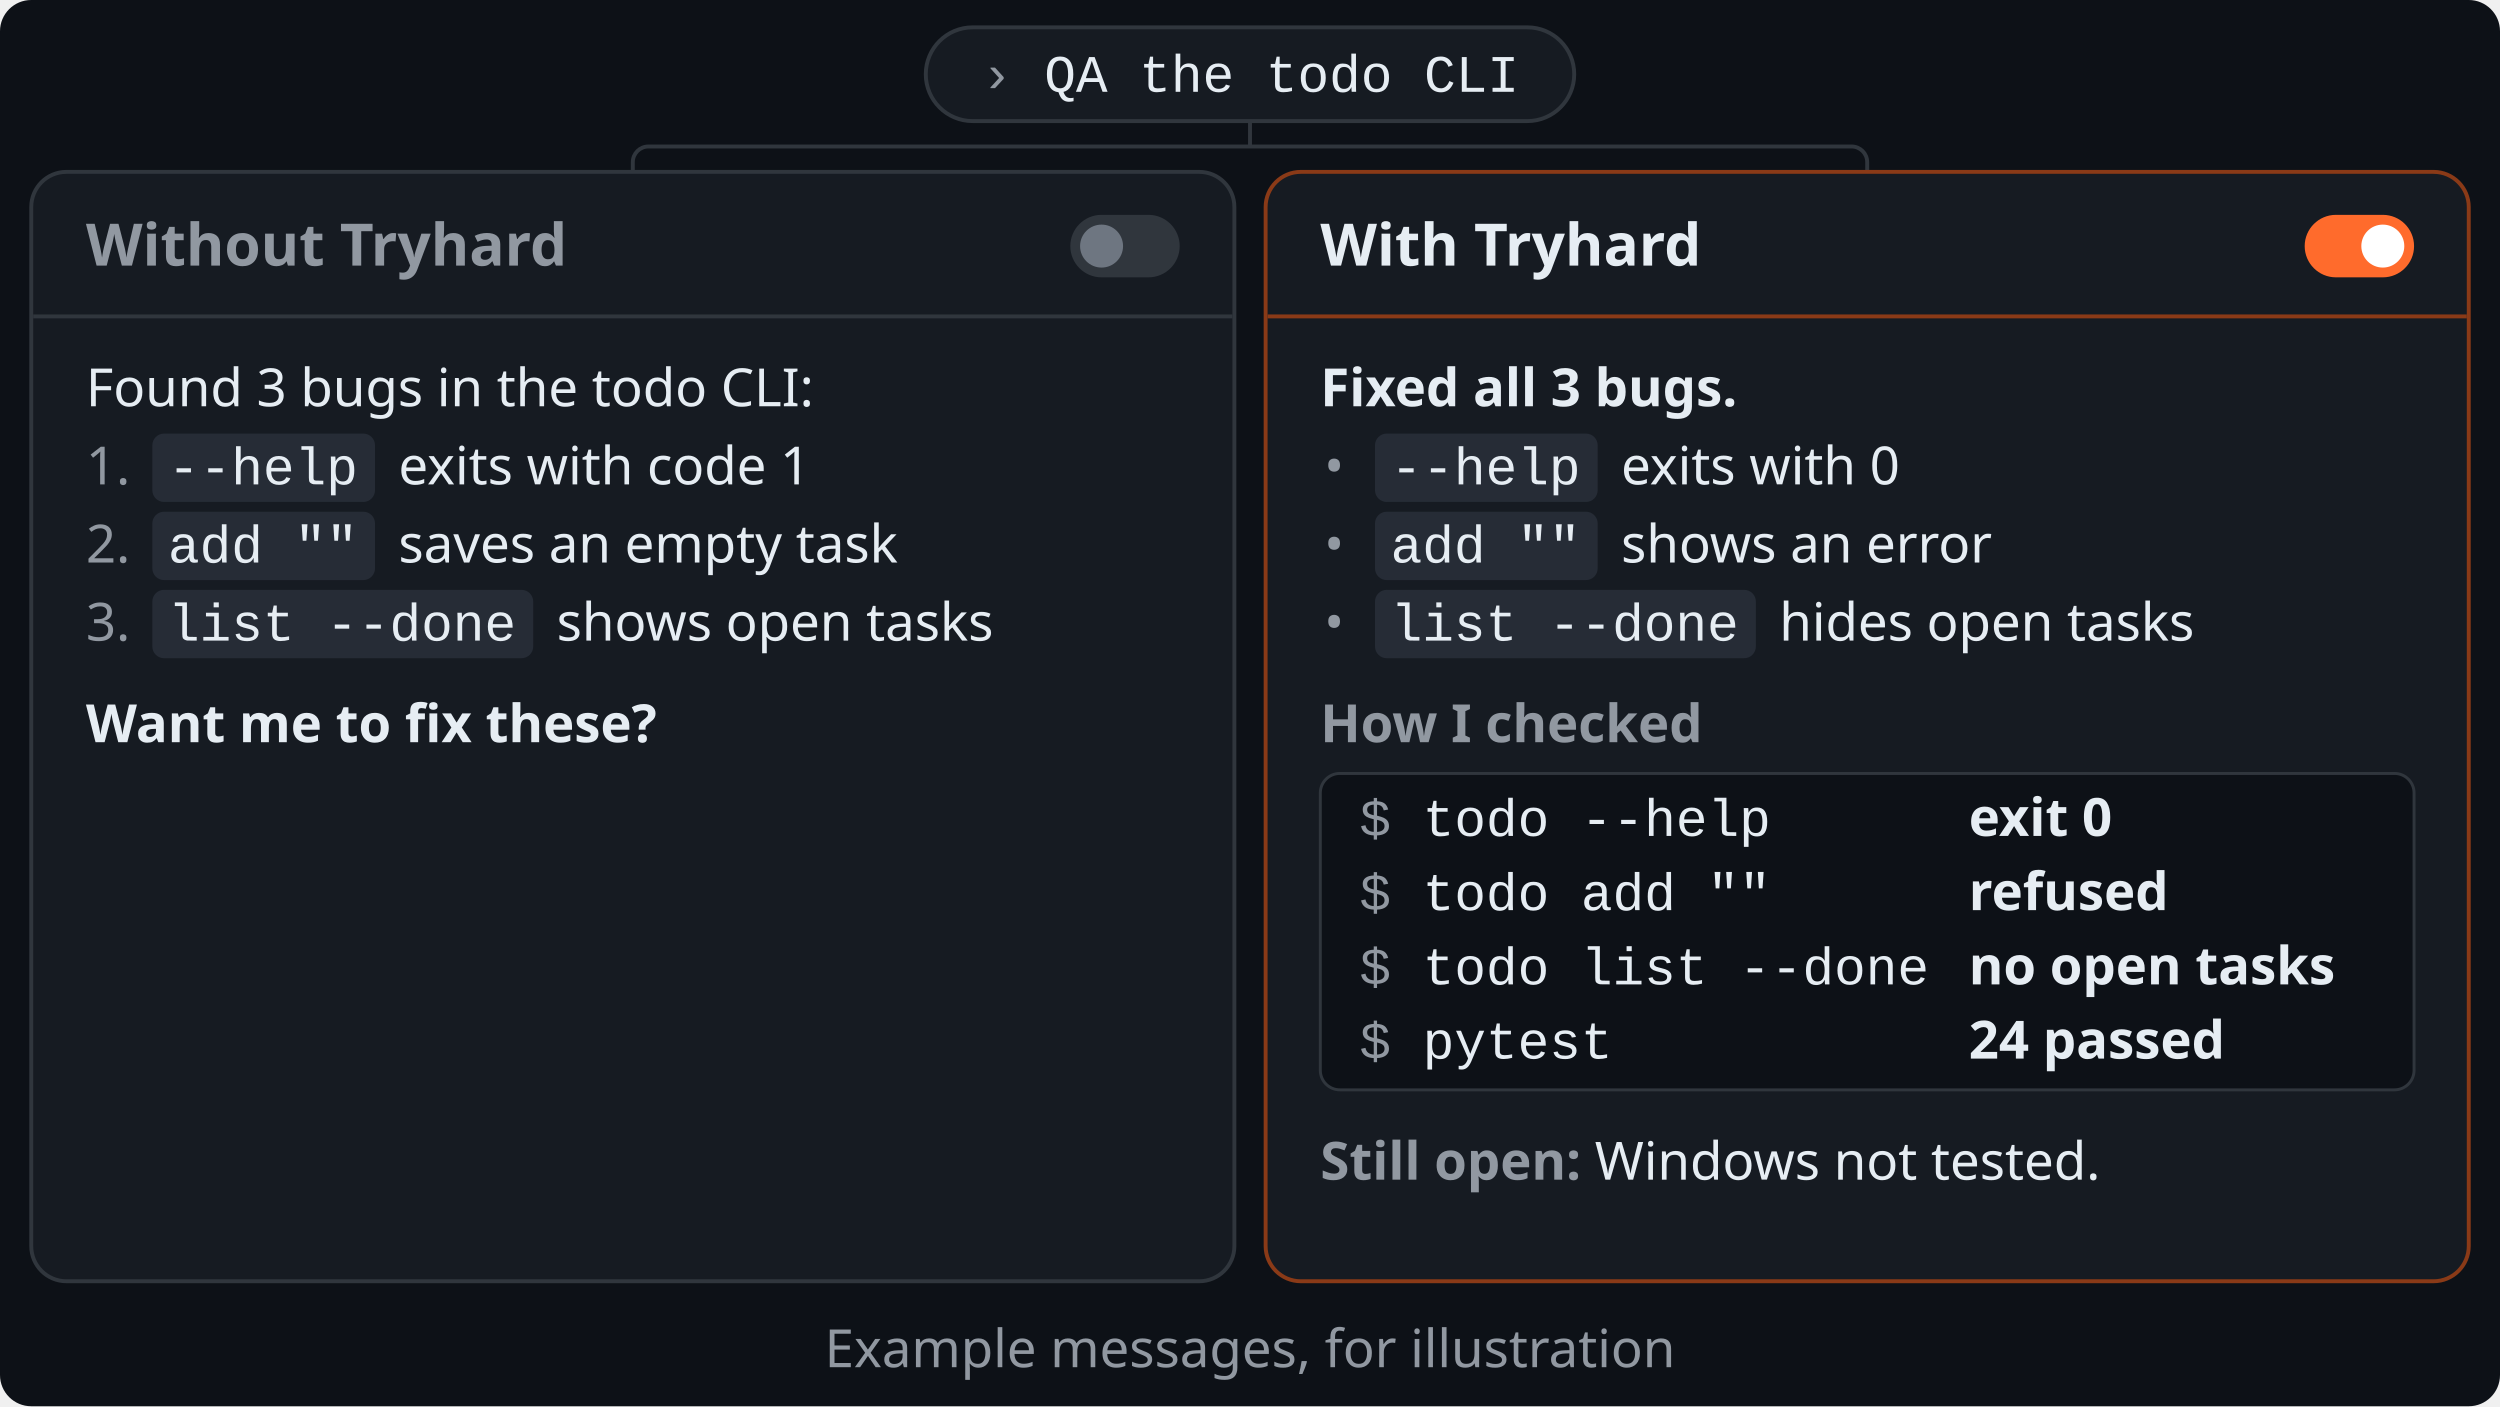
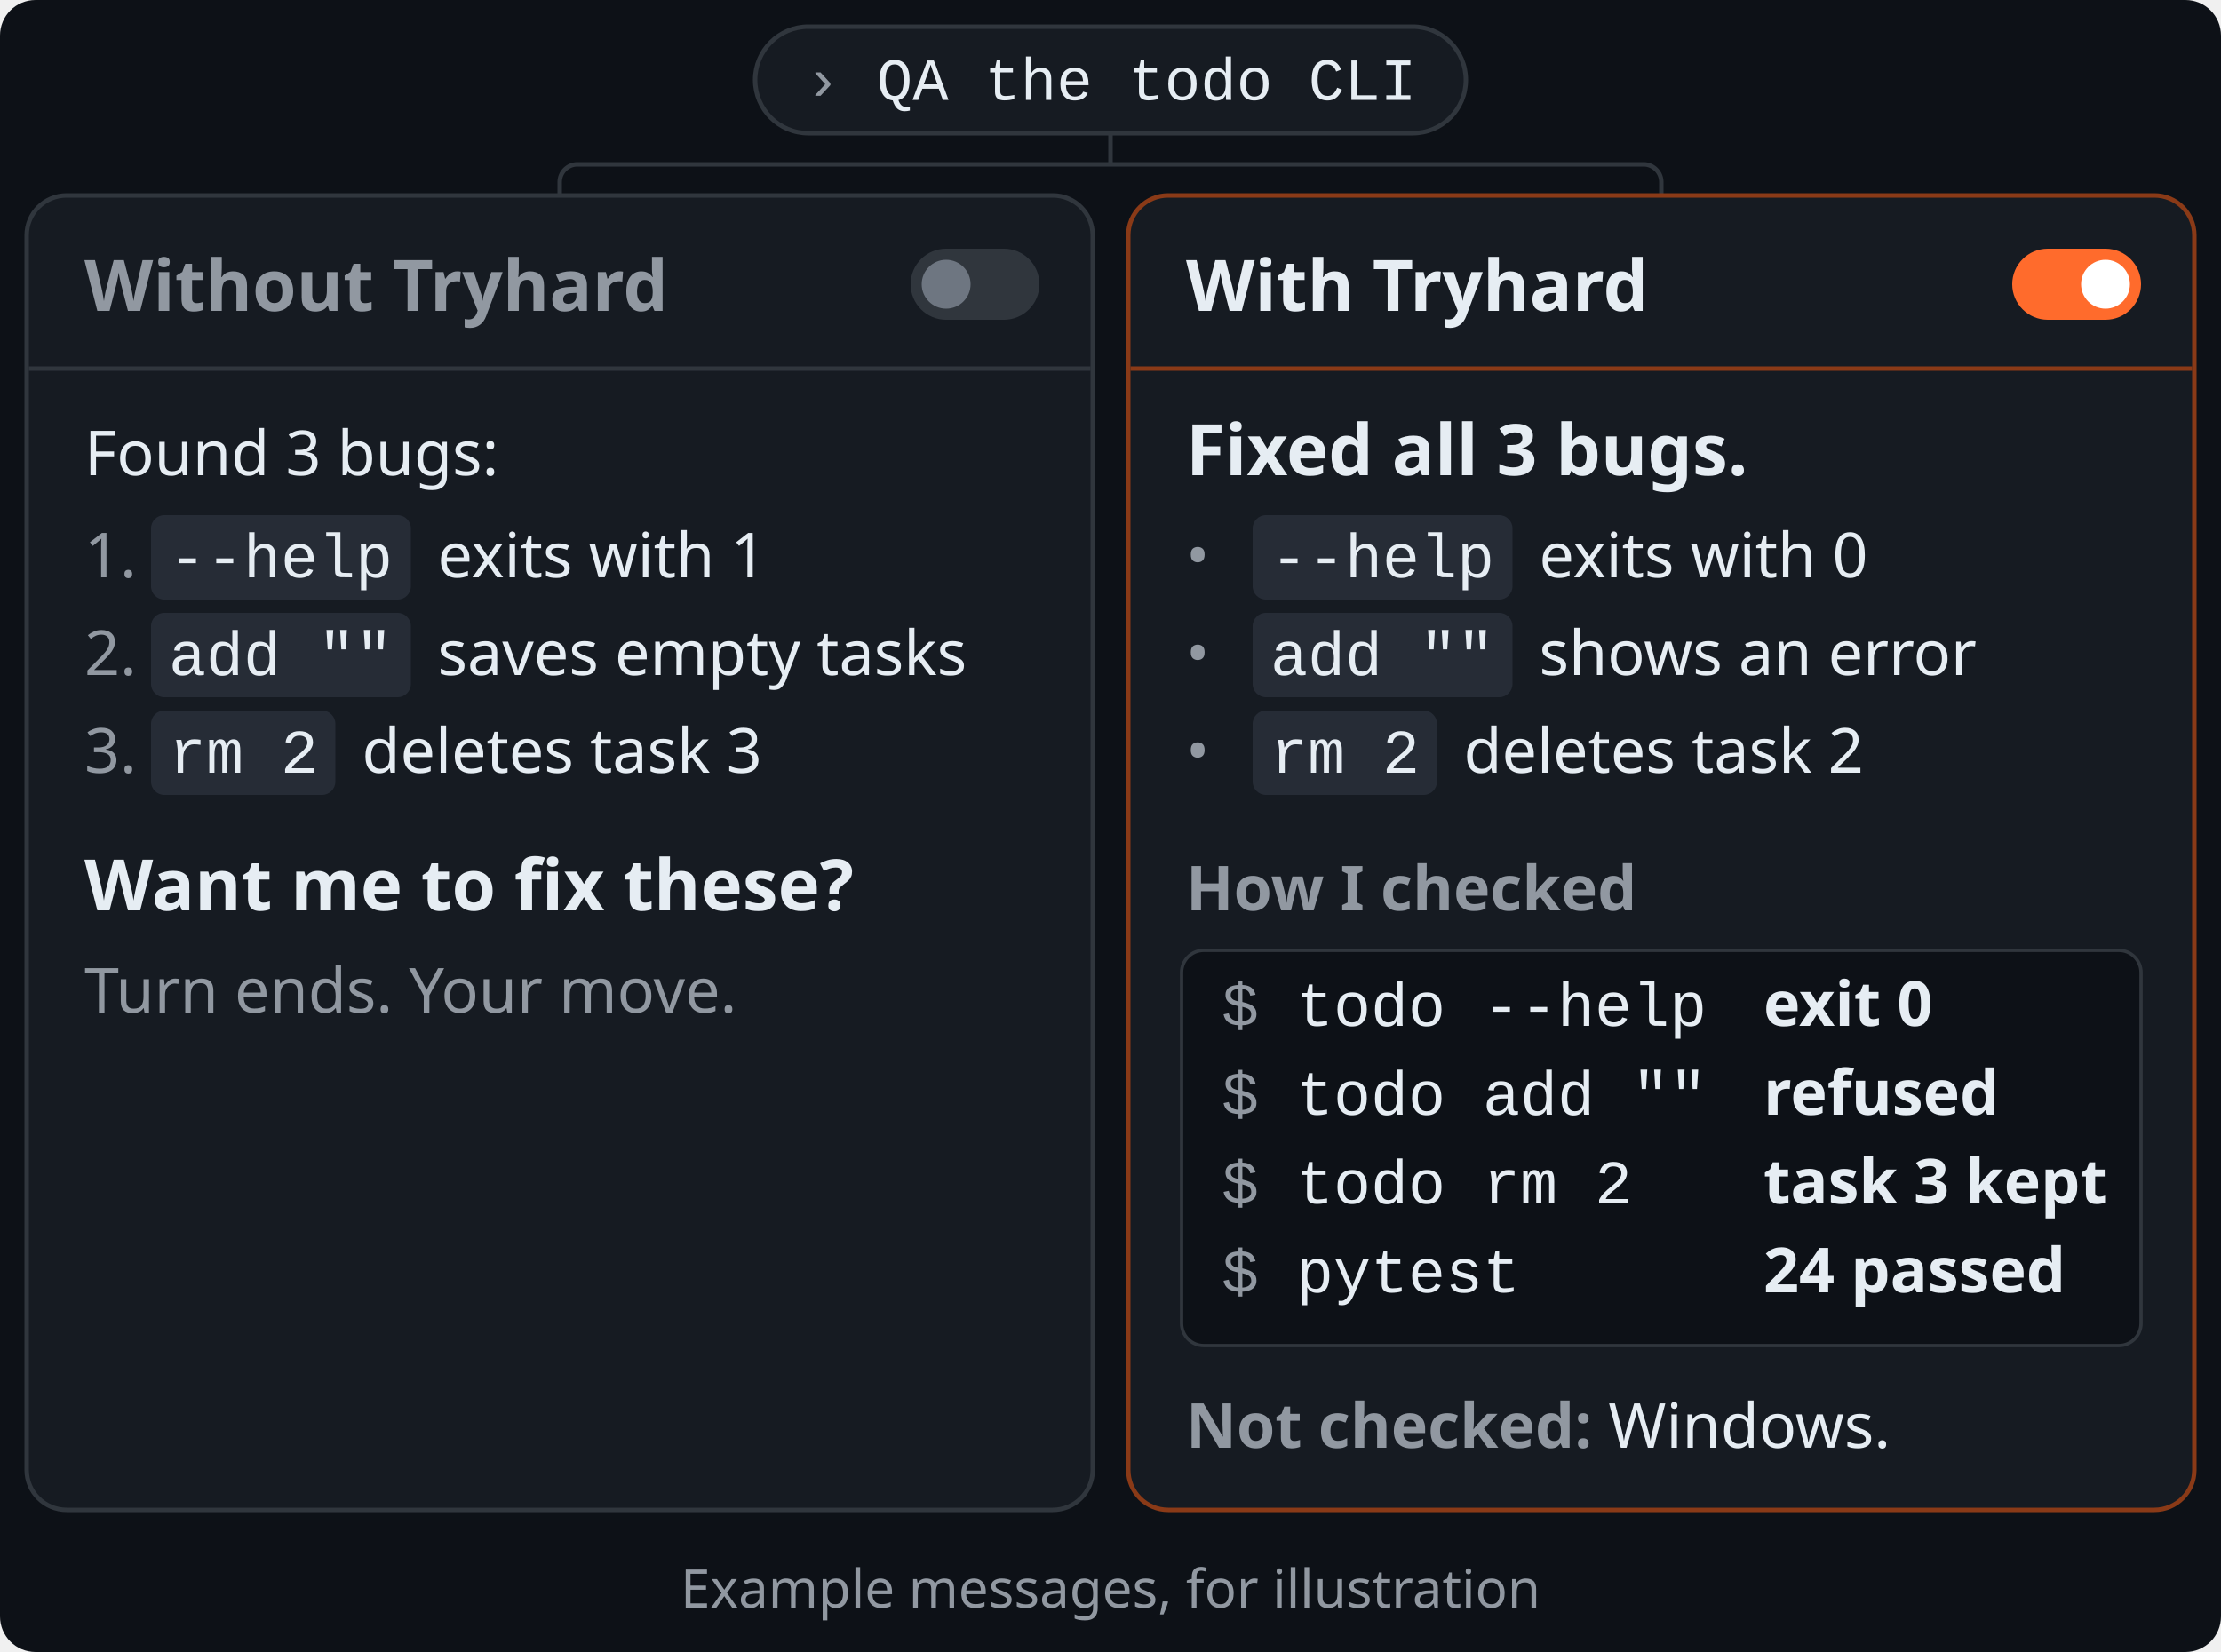
- <svg xmlns="http://www.w3.org/2000/svg" width="1280" height="720" viewBox="0 0 1280 720" role="img" aria-labelledby="title desc">
+ <svg xmlns="http://www.w3.org/2000/svg" width="1000" height="744" viewBox="0 0 1000 744" role="img" aria-labelledby="title desc">
  <style>
    .sans { font-family: -apple-system, BlinkMacSystemFont, 'Segoe UI', 'Noto Sans', Helvetica, Arial, sans-serif; }
    .mono { font-family: ui-monospace, SFMono-Regular, 'SF Mono', Menlo, Consolas, 'Liberation Mono', monospace; }
    .page { fill: #0d1117; }
    .panel { fill: #161b22; stroke: #30363d; stroke-width: 2; }
    .panel-done { fill: #161b22; stroke: #8a3a17; stroke-width: 2; }
    .line { fill: none; stroke: #30363d; stroke-width: 2; }
    .line-done { fill: none; stroke: #8a3a17; stroke-width: 2; }
    .chip { fill: #262c36; }
    .block { fill: #0d1117; stroke: #30363d; stroke-width: 1.5; }
    .ink { fill: #e6edf3; }
    .muted { fill: #9198a1; }
    .hot { fill: #ff6b2c; }
    .knob { fill: #ffffff; }
    .off { fill: #30363d; }
    .off-knob { fill: #6e7681; }
  </style>
-   <rect class="page" width="1280" height="720" rx="16" />
-   <rect class="panel" x="474" y="14" width="332" height="48" rx="24" />
-   <text class="mono ink" x="640" y="47" font-size="27" text-anchor="middle">
+   <rect class="page" width="1000" height="744" rx="16" />
+   <rect class="panel" x="340" y="12" width="320" height="48" rx="24" />
+   <text class="mono ink" x="500" y="45" font-size="27" text-anchor="middle">
    <tspan class="muted">›</tspan> QA the todo CLI</text>
-   <path class="line" d="M640 62V75M324 88V83a8 8 0 0 1 8-8H948a8 8 0 0 1 8 8V88" />
-   <rect class="panel" x="16" y="88" width="616" height="568" rx="18" />
-   <text class="sans muted" x="44" y="136" font-size="30" font-weight="700">Without Tryhard</text>
-   <rect class="off" x="548" y="110" width="56" height="32" rx="16" />
-   <circle class="off-knob" cx="564" cy="126" r="11" />
-   <path class="line" d="M17 162H631" />
-   <text class="sans ink" x="44" y="208" font-size="27">Found 3 bugs in the todo CLI:</text>
-   <text class="sans muted" x="44" y="248" font-size="27">1.</text>
-   <rect class="chip" x="78" y="222" width="114" height="35" rx="6" />
-   <text class="mono ink" x="86" y="248" font-size="27">--help</text>
-   <text class="sans ink" x="204" y="248" font-size="27">exits with code 1</text>
-   <text class="sans muted" x="44" y="288" font-size="27">2.</text>
-   <rect class="chip" x="78" y="262" width="114" height="35" rx="6" />
-   <text class="mono ink" x="86" y="288" font-size="27">add ""</text>
-   <text class="sans ink" x="204" y="288" font-size="27">saves an empty task</text>
-   <text class="sans muted" x="44" y="328" font-size="27">3.</text>
-   <rect class="chip" x="78" y="302" width="195" height="35" rx="6" />
-   <text class="mono ink" x="86" y="328" font-size="27">list --done</text>
-   <text class="sans ink" x="285" y="328" font-size="27">shows open tasks</text>
-   <text class="sans ink" x="44" y="380" font-size="27" font-weight="600">Want me to fix these?</text>
-   <rect class="panel-done" x="648" y="88" width="616" height="568" rx="18" />
-   <text class="sans ink" x="676" y="136" font-size="30" font-weight="700">With Tryhard</text>
-   <rect class="hot" x="1180" y="110" width="56" height="32" rx="16" />
-   <circle class="knob" cx="1220" cy="126" r="11" />
-   <path class="line-done" d="M649 162H1263" />
-   <text class="sans ink" x="676" y="208" font-size="27" font-weight="700">Fixed all 3 bugs.</text>
-   <text class="sans muted" x="678" y="248" font-size="27">•</text>
-   <rect class="chip" x="704" y="222" width="114" height="35" rx="6" />
-   <text class="mono ink" x="712" y="248" font-size="27">--help</text>
-   <text class="sans ink" x="830" y="248" font-size="27">exits with 0</text>
-   <text class="sans muted" x="678" y="288" font-size="27">•</text>
-   <rect class="chip" x="704" y="262" width="114" height="35" rx="6" />
-   <text class="mono ink" x="712" y="288" font-size="27">add ""</text>
-   <text class="sans ink" x="830" y="288" font-size="27">shows an error</text>
-   <text class="sans muted" x="678" y="328" font-size="27">•</text>
-   <rect class="chip" x="704" y="302" width="195" height="35" rx="6" />
-   <text class="mono ink" x="712" y="328" font-size="27">list --done</text>
-   <text class="sans ink" x="911" y="328" font-size="27">hides open tasks</text>
-   <text class="sans muted" x="676" y="380" font-size="27" font-weight="600">How I checked</text>
-   <rect class="block" x="676" y="396" width="560" height="162" rx="10" />
-   <text class="mono ink" x="696" y="428" font-size="27">
+   <path class="line" d="M500 60V74M252 88V82a8 8 0 0 1 8-8H740a8 8 0 0 1 8 8V88" />
+   <rect class="panel" x="12" y="88" width="480" height="592" rx="18" />
+   <text class="sans muted" x="38" y="140" font-size="32" font-weight="700">Without Tryhard</text>
+   <rect class="off" x="410" y="112" width="58" height="32" rx="16" />
+   <circle class="off-knob" cx="426" cy="128" r="11" />
+   <path class="line" d="M13 166H491" />
+   <text class="sans ink" x="38" y="214" font-size="28">Found 3 bugs:</text>
+   <text class="sans muted" x="38" y="260" font-size="28">1.</text>
+   <rect class="chip" x="68" y="232" width="117" height="38" rx="6" />
+   <text class="mono ink" x="76" y="260" font-size="28">--help</text>
+   <text class="sans ink" x="197" y="260" font-size="28">exits with 1</text>
+   <text class="sans muted" x="38" y="304" font-size="28">2.</text>
+   <rect class="chip" x="68" y="276" width="117" height="38" rx="6" />
+   <text class="mono ink" x="76" y="304" font-size="28">add ""</text>
+   <text class="sans ink" x="197" y="304" font-size="28">saves empty tasks</text>
+   <text class="sans muted" x="38" y="348" font-size="28">3.</text>
+   <rect class="chip" x="68" y="320" width="83" height="38" rx="6" />
+   <text class="mono ink" x="76" y="348" font-size="28">rm 2</text>
+   <text class="sans ink" x="163" y="348" font-size="28">deletes task 3</text>
+   <text class="sans ink" x="38" y="410" font-size="32" font-weight="700">Want me to fix these?</text>
+   <text class="sans muted" x="38" y="456" font-size="28">Turn ends. Your move.</text>
+   <rect class="panel-done" x="508" y="88" width="480" height="592" rx="18" />
+   <text class="sans ink" x="534" y="140" font-size="32" font-weight="700">With Tryhard</text>
+   <rect class="hot" x="906" y="112" width="58" height="32" rx="16" />
+   <circle class="knob" cx="948" cy="128" r="11" />
+   <path class="line-done" d="M509 166H987" />
+   <text class="sans ink" x="534" y="214" font-size="32" font-weight="700">Fixed all 3 bugs.</text>
+   <text class="sans muted" x="534" y="260" font-size="28">•</text>
+   <rect class="chip" x="564" y="232" width="117" height="38" rx="6" />
+   <text class="mono ink" x="572" y="260" font-size="28">--help</text>
+   <text class="sans ink" x="693" y="260" font-size="28">exits with 0</text>
+   <text class="sans muted" x="534" y="304" font-size="28">•</text>
+   <rect class="chip" x="564" y="276" width="117" height="38" rx="6" />
+   <text class="mono ink" x="572" y="304" font-size="28">add ""</text>
+   <text class="sans ink" x="693" y="304" font-size="28">shows an error</text>
+   <text class="sans muted" x="534" y="348" font-size="28">•</text>
+   <rect class="chip" x="564" y="320" width="83" height="38" rx="6" />
+   <text class="mono ink" x="572" y="348" font-size="28">rm 2</text>
+   <text class="sans ink" x="659" y="348" font-size="28">deletes task 2</text>
+   <text class="sans muted" x="534" y="410" font-size="28" font-weight="700">How I checked</text>
+   <rect class="block" x="532" y="428" width="432" height="178" rx="10" />
+   <text class="mono ink" x="550" y="462" font-size="28">
    <tspan class="muted">$</tspan> todo --help</text>
-   <text class="sans ink" x="1008" y="428" font-size="27" font-weight="600">exit 0</text>
-   <text class="mono ink" x="696" y="466" font-size="27">
+   <text class="sans ink" x="794" y="462" font-size="28" font-weight="700">exit 0</text>
+   <text class="mono ink" x="550" y="502" font-size="28">
    <tspan class="muted">$</tspan> todo add ""</text>
-   <text class="sans ink" x="1008" y="466" font-size="27" font-weight="600">refused</text>
-   <text class="mono ink" x="696" y="504" font-size="27">
-     <tspan class="muted">$</tspan> todo list --done</text>
-   <text class="sans ink" x="1008" y="504" font-size="27" font-weight="600">no open tasks</text>
-   <text class="mono ink" x="696" y="542" font-size="27">
+   <text class="sans ink" x="794" y="502" font-size="28" font-weight="700">refused</text>
+   <text class="mono ink" x="550" y="542" font-size="28">
+     <tspan class="muted">$</tspan> todo rm 2</text>
+   <text class="sans ink" x="794" y="542" font-size="28" font-weight="700">task 3 kept</text>
+   <text class="mono ink" x="550" y="582" font-size="28">
    <tspan class="muted">$</tspan> pytest</text>
-   <text class="sans ink" x="1008" y="542" font-size="27" font-weight="600">24 passed</text>
-   <text class="sans ink" x="676" y="604" font-size="27">
-     <tspan class="muted" font-weight="600">Still open:</tspan> Windows not tested.</text>
-   <text class="sans muted" x="640" y="700" font-size="27" text-anchor="middle">Example messages, for illustration</text>
+   <text class="sans ink" x="794" y="582" font-size="28" font-weight="700">24 passed</text>
+   <text class="sans ink" x="534" y="652" font-size="28">
+     <tspan class="muted" font-weight="700">Not checked:</tspan> Windows.</text>
+   <text class="sans muted" x="500" y="724" font-size="24" text-anchor="middle">Example messages, for illustration</text>
</svg>
